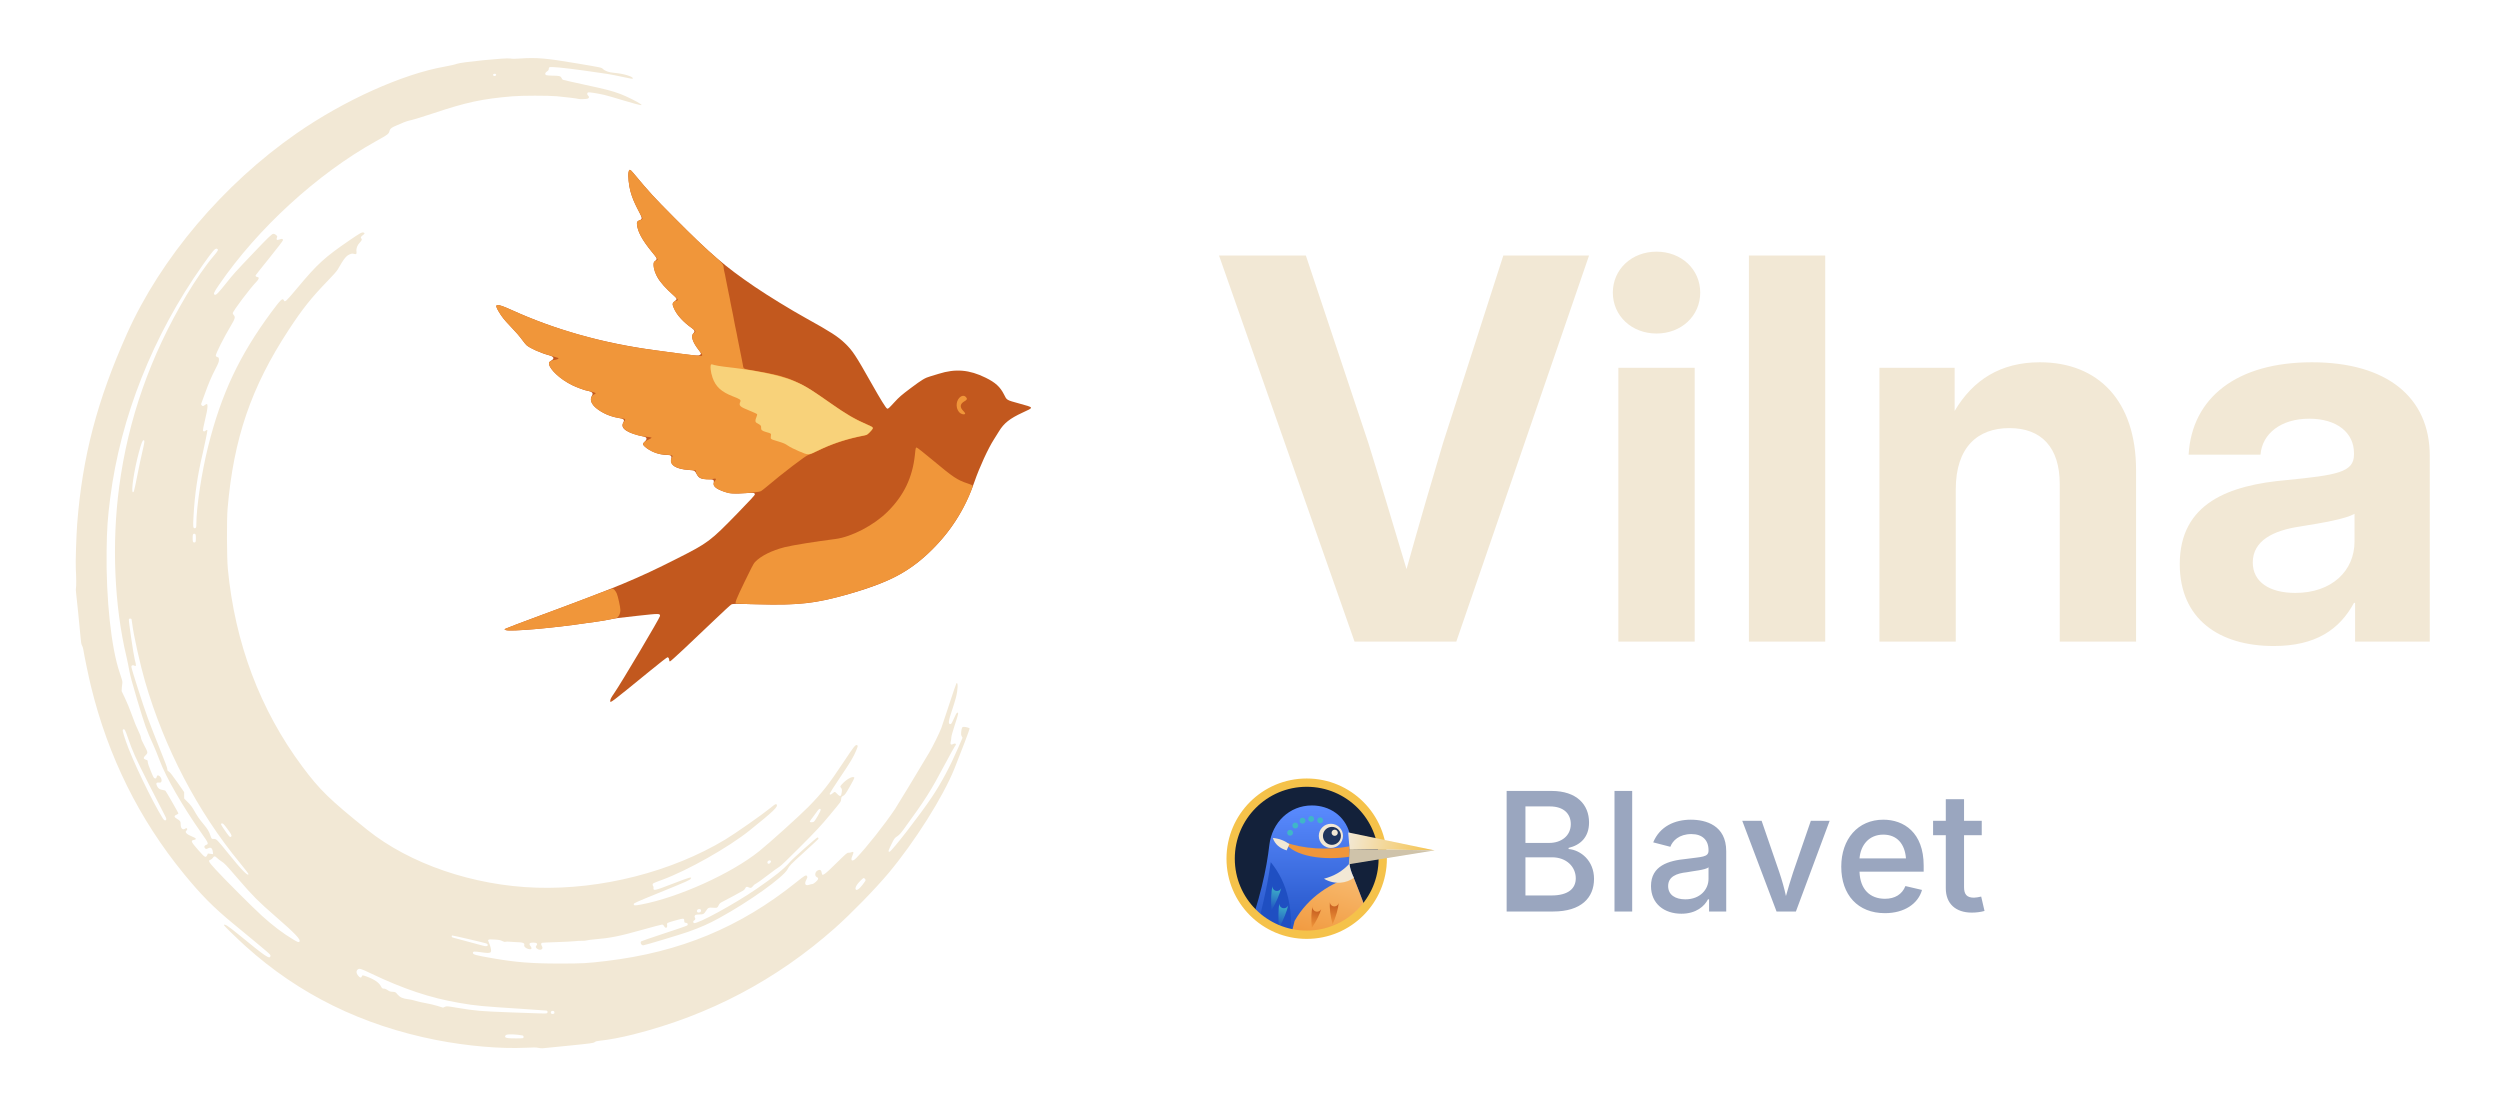
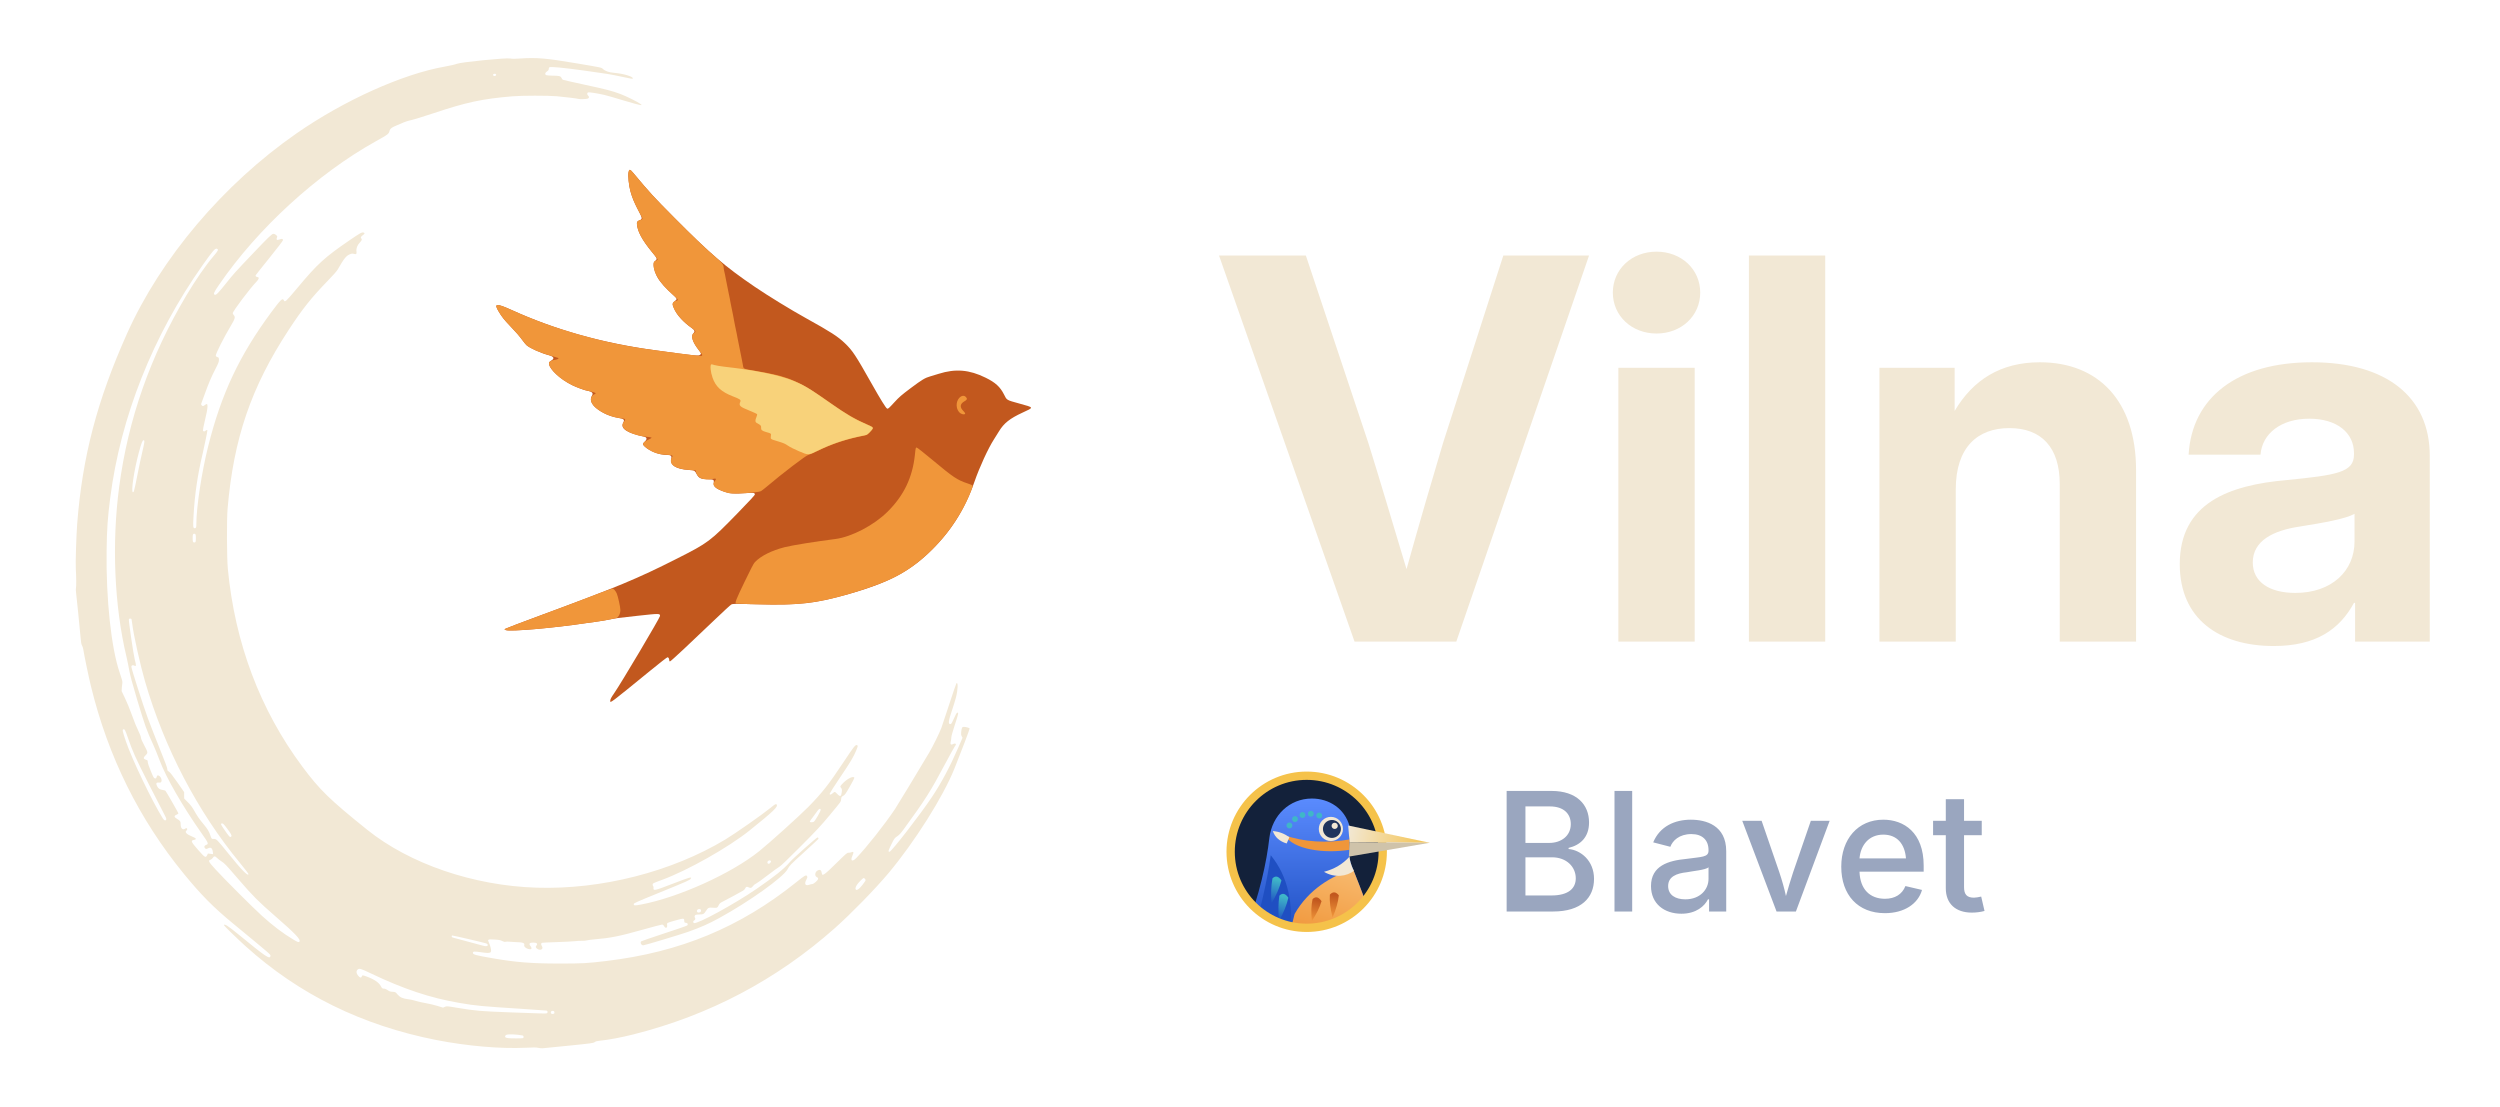
<svg xmlns="http://www.w3.org/2000/svg" width="452" height="200" viewBox="0 0 452 200">
  <svg x="8.0" y="8.0" width="184" height="184" viewBox="25 31 2132 2208">
    <path fill="#F2E8D5" fill-rule="evenodd" d="M1058.7 2208.4C1054.8 2207.4 1049.4 2207.3 1031.2 2208.2C976.6 2210.8 904.5 2204.5 837.5 2191.4C676.5 2159.7 539.4 2092.3 423.5 1987.6C404.0 1969.9 377.0 1943.7 377.0 1942.3C377.0 1938.3 385.9 1943.8 407.0 1961.2C468.8 2011.9 476.8 2017.3 477.8 2008.8C478.2 2005.9 478.7 2006.3 398.0 1939.8C353.8 1903.4 328.2 1877.6 290.0 1831.0C192.9 1712.4 125.6 1576.7 88.4 1424.1C83.6 1404.6 73.6 1356.7 71.5 1343.0C71.1 1340.5 69.9 1337.1 68.9 1335.4C67.5 1333.0 66.7 1328.8 65.9 1318.9C64.4 1301.2 57.2 1229.4 56.0 1220.5C55.4 1216.7 55.4 1212.4 55.8 1211.0C56.7 1208.2 56.5 1185.1 55.5 1169.5C54.6 1157.2 56.5 1097.3 58.5 1071.0C69.8 925.8 101.7 803.9 166.5 659.0C239.7 495.2 375.9 334.4 534.5 224.3C637.6 152.7 764.4 95.6 856.0 79.5C868.4 77.3 878.7 74.9 882.0 73.5C890.1 69.9 989.2 60.0 998.1 61.9C1002.5 62.8 1007.7 62.8 1020.2 61.9C1054.8 59.5 1075.5 61.2 1140.0 72.1C1196.6 81.6 1195.8 81.5 1199.0 84.5C1203.9 89.2 1212.4 92.2 1223.3 93.0C1243.3 94.7 1264.0 100.8 1264.0 105.0C1264.0 106.6 1261.6 106.2 1239.5 101.4C1216.0 96.3 1207.7 94.9 1161.1 88.5C1114.5 82.0 1085.6 79.2 1083.0 80.9C1082.2 81.4 1081.6 83.1 1081.5 84.7C1081.5 86.8 1080.6 88.1 1077.8 89.9C1073.5 92.6 1072.7 96.2 1075.9 98.0C1077.0 98.5 1082.5 99.0 1088.2 99.1C1104.3 99.2 1107.2 99.9 1109.1 103.9C1109.9 105.7 1111.3 107.6 1112.2 108.1C1113.0 108.5 1133.6 113.2 1158.1 118.5C1207.2 129.1 1218.5 132.0 1237.2 139.0C1250.7 144.1 1275.5 156.5 1280.5 160.5L1283.5 163.0L1280.5 163.0C1278.8 163.0 1262.4 158.5 1244.0 153.0C1225.7 147.4 1207.0 142.0 1202.4 141.0C1188.7 137.8 1169.9 134.8 1167.4 135.4C1164.4 136.2 1164.2 139.9 1167.0 142.5C1169.8 145.0 1169.5 147.5 1166.3 148.9C1163.7 150.1 1147.8 150.6 1146.1 149.6C1145.0 148.9 1115.9 145.3 1099.0 143.8C1080.4 142.2 1023.1 142.2 1003.5 143.9C937.2 149.4 902.9 156.8 830.5 181.0C809.0 188.2 787.7 194.7 783.0 195.6C778.3 196.5 771.1 198.7 767.0 200.5C762.9 202.3 756.0 205.2 751.8 207.0C741.7 211.1 737.7 213.9 736.6 217.5C734.1 226.2 734.7 225.7 705.9 241.8C579.1 312.5 450.2 430.6 366.5 552.5C354.8 569.6 353.2 573.3 357.1 574.5C360.1 575.5 364.2 571.2 382.5 548.4C398.9 527.9 400.2 526.5 441.6 483.0C471.9 451.1 480.0 443.3 483.5 442.4C486.7 441.6 493.4 446.5 492.4 448.9C489.7 455.2 491.2 456.8 497.5 454.5C502.6 452.5 505.0 453.0 505.0 456.0C505.0 457.3 493.2 472.7 475.7 494.4C459.6 514.3 446.1 531.3 445.7 532.2C445.0 534.2 446.6 535.7 450.0 536.2C453.8 536.7 452.8 540.6 447.6 546.0C432.9 561.2 396.0 610.3 396.0 614.6C396.0 615.6 397.0 617.4 398.2 618.7C402.0 622.7 400.9 626.7 392.1 641.3C376.6 667.2 358.5 703.2 359.2 706.7C359.5 708.3 361.0 709.4 364.3 710.4C365.6 710.8 366.0 712.0 366.0 715.8C366.0 720.0 364.8 723.1 358.1 736.1C349.1 753.5 343.7 766.4 334.5 791.9C331.0 801.6 327.9 810.2 327.5 811.1C326.8 812.9 329.3 816.0 331.5 816.0C332.2 816.0 334.3 814.8 336.0 813.4C343.3 807.2 343.0 817.0 334.8 850.6C332.5 860.0 331.0 868.4 331.3 869.4C332.1 871.4 335.3 871.5 337.0 869.5C338.3 868.0 341.0 867.4 341.0 868.7C341.0 871.2 334.1 904.7 330.5 920.0C319.6 965.6 313.5 1007.8 310.9 1054.0C309.5 1077.9 309.8 1081.0 313.4 1081.0C316.4 1081.0 317.0 1079.4 317.0 1071.6C317.0 1035.7 328.6 959.1 342.6 903.5C371.2 789.3 410.3 706.1 479.6 612.4C500.3 584.5 504.2 580.8 506.8 586.5C509.1 591.5 511.0 589.7 536.1 559.8C579.9 507.3 595.1 493.5 649.5 456.2C672.7 440.4 676.0 438.5 679.7 439.5C683.1 440.3 682.5 442.4 678.0 445.4C674.1 447.9 672.8 451.1 675.0 452.5C677.1 453.8 675.8 457.1 671.6 461.3C666.3 466.7 663.5 474.1 664.4 480.4C665.3 486.0 663.8 487.4 658.7 485.8C655.7 484.9 654.3 485.0 650.5 486.5C642.3 489.6 637.3 495.8 623.6 519.9C621.7 523.2 613.1 533.0 601.9 544.4C566.7 580.7 547.3 605.0 517.5 650.5C435.9 774.9 397.8 886.3 384.8 1038.5C382.7 1062.3 383.1 1145.7 385.3 1169.0C400.7 1330.2 455.3 1475.1 546.8 1598.0C584.5 1648.7 606.1 1669.7 687.5 1735.1C779.8 1809.3 918.0 1856.6 1055.0 1860.9C1195.6 1865.4 1348.0 1826.5 1464.5 1756.5C1486.0 1743.5 1545.4 1702.0 1563.0 1687.5C1572.8 1679.5 1574.4 1678.6 1576.0 1680.5C1579.7 1685.0 1569.1 1695.2 1517.5 1736.6C1471.9 1773.3 1382.7 1823.7 1327.5 1843.9C1307.8 1851.1 1307.0 1851.5 1307.0 1854.4C1307.0 1855.8 1307.5 1857.2 1308.1 1857.5C1308.7 1857.9 1309.0 1859.4 1308.9 1860.8C1308.1 1868.4 1309.6 1868.1 1351.7 1851.9C1387.8 1838.0 1392.7 1836.7 1389.8 1841.3C1387.7 1844.5 1383.1 1846.6 1321.8 1871.6C1271.2 1892.2 1266.0 1894.5 1266.0 1896.5C1266.0 1900.0 1267.9 1900.1 1282.2 1897.4C1363.3 1882.0 1477.5 1830.4 1538.2 1781.7C1559.5 1764.7 1626.1 1704.6 1644.5 1685.9C1675.3 1654.5 1688.6 1637.5 1721.6 1587.8C1743.5 1554.7 1747.0 1550.3 1750.4 1551.6C1752.7 1552.5 1752.4 1554.0 1748.5 1563.5C1742.9 1577.1 1736.0 1588.7 1713.2 1622.4C1701.3 1640.0 1691.5 1655.4 1691.2 1656.7C1690.6 1660.0 1693.4 1659.7 1697.7 1656.0C1702.1 1652.1 1702.3 1652.2 1707.4 1657.5C1714.1 1664.4 1716.2 1663.4 1717.4 1652.9C1717.9 1648.2 1717.7 1646.8 1716.0 1644.7C1713.1 1641.1 1713.3 1640.8 1721.2 1632.9C1731.0 1623.3 1743.2 1618.0 1744.7 1622.5C1744.9 1623.1 1740.4 1631.7 1734.8 1641.5C1725.7 1657.4 1724.0 1659.7 1720.5 1661.6C1716.8 1663.5 1716.5 1664.0 1716.0 1668.6C1715.3 1674.8 1717.3 1672.0 1691.2 1703.5C1672.0 1726.6 1662.8 1736.5 1627.6 1771.8C1600.0 1799.6 1585.0 1813.9 1582.0 1815.5C1579.5 1816.8 1568.0 1825.1 1556.5 1834.0C1545.0 1842.9 1533.6 1851.0 1531.4 1852.0C1529.1 1853.0 1526.3 1855.2 1525.1 1856.9C1521.8 1861.5 1519.6 1862.4 1516.1 1860.5C1511.5 1858.2 1509.3 1858.6 1508.2 1861.9C1507.6 1863.6 1505.5 1865.9 1503.3 1867.3C1499.3 1869.8 1463.3 1889.2 1456.5 1892.5C1453.7 1893.9 1451.9 1895.7 1450.4 1898.8C1447.6 1904.7 1446.7 1905.1 1437.9 1904.4C1428.6 1903.6 1427.1 1904.3 1422.6 1911.5C1418.3 1918.2 1416.8 1919.0 1408.5 1919.0C1404.9 1919.0 1401.0 1919.5 1399.9 1920.0C1397.8 1921.2 1397.3 1924.9 1399.1 1926.7C1400.4 1928.0 1398.9 1931.5 1396.5 1932.4C1394.5 1933.1 1394.6 1936.9 1396.5 1937.7C1403.8 1940.5 1484.3 1896.5 1532.0 1863.8C1572.3 1836.1 1592.1 1820.1 1605.5 1804.5C1611.5 1797.4 1662.7 1752.0 1664.5 1752.0C1666.4 1752.0 1667.3 1753.7 1666.3 1755.4C1665.9 1756.1 1652.9 1768.2 1637.5 1782.2C1604.7 1812.1 1604.3 1812.5 1599.7 1820.9C1589.9 1838.7 1516.0 1891.5 1451.2 1926.9C1428.6 1939.3 1411.6 1946.8 1384.0 1956.7C1368.3 1962.3 1289.5 1986.0 1286.5 1986.0C1282.3 1986.0 1279.2 1979.7 1282.2 1977.3C1282.9 1976.7 1303.5 1969.6 1328.0 1961.5C1386.1 1942.2 1383.0 1943.4 1383.0 1940.4C1383.0 1938.6 1382.3 1937.9 1380.2 1937.4C1378.7 1937.1 1377.0 1936.7 1376.5 1936.6C1376.0 1936.4 1375.5 1934.6 1375.5 1932.4C1375.5 1927.0 1374.2 1927.0 1356.4 1932.0C1337.6 1937.3 1337.6 1937.2 1338.4 1941.8C1339.4 1948.4 1335.2 1950.2 1331.9 1944.5C1330.3 1941.9 1329.1 1941.0 1327.2 1941.0C1325.7 1941.0 1307.0 1946.0 1285.5 1952.0C1235.3 1966.2 1214.6 1970.3 1181.1 1973.0C1174.2 1973.6 1166.7 1974.6 1164.5 1975.2C1162.3 1975.9 1157.6 1976.3 1154.0 1976.2C1150.4 1976.0 1143.2 1976.4 1138.0 1977.0C1132.8 1977.6 1115.0 1978.5 1098.5 1979.0C1082.0 1979.5 1067.7 1980.2 1066.8 1980.5C1064.6 1981.4 1064.5 1984.3 1066.6 1987.5C1070.3 1993.2 1065.5 1997.5 1058.7 1994.7C1054.1 1992.7 1052.2 1989.5 1054.4 1987.1C1058.4 1982.7 1056.0 1980.0 1048.0 1980.0C1039.7 1980.0 1037.8 1982.4 1042.0 1987.7C1046.5 1993.5 1043.8 1996.1 1036.0 1993.5C1030.6 1991.7 1027.5 1988.3 1028.4 1985.3C1029.8 1980.9 1024.7 1979.2 1010.0 1979.0C1005.3 1978.9 998.9 1978.5 995.8 1978.1C992.7 1977.7 989.1 1977.8 987.8 1978.3C986.2 1978.9 984.2 1978.4 980.5 1976.6C976.4 1974.5 973.4 1974.0 963.3 1973.4C949.1 1972.6 948.3 1973.1 951.8 1980.3C952.9 1982.6 954.4 1986.8 955.1 1989.5C958.5 2003.1 956.9 2004.1 935.5 2001.1C919.1 1998.8 917.0 1999.0 917.0 2002.5C917.0 2006.0 923.2 2007.7 959.0 2013.9C1010.0 2022.8 1044.4 2025.5 1104.5 2025.5C1155.6 2025.5 1164.3 2025.0 1206.2 2020.0C1366.5 2000.9 1496.7 1946.9 1618.3 1849.3C1637.3 1834.0 1640.1 1832.4 1642.0 1836.0C1643.0 1837.8 1642.8 1839.0 1640.6 1843.2C1635.5 1852.9 1638.1 1857.5 1646.7 1854.6C1649.3 1853.7 1652.4 1853.0 1653.6 1853.0C1654.8 1853.0 1658.1 1850.9 1660.9 1848.4C1666.7 1843.2 1667.5 1840.0 1663.5 1838.2C1657.5 1835.5 1659.0 1825.9 1665.9 1823.1C1670.8 1821.0 1673.1 1823.0 1674.2 1830.5C1675.1 1836.5 1680.4 1832.6 1709.1 1804.2C1726.5 1787.1 1729.1 1784.9 1731.7 1785.1C1733.2 1785.3 1736.0 1784.8 1737.8 1784.1C1743.1 1781.9 1743.8 1783.8 1740.6 1791.0C1735.2 1803.0 1739.9 1805.8 1749.1 1796.2C1770.7 1774.0 1810.9 1723.1 1832.7 1690.5C1837.6 1683.1 1881.6 1610.6 1906.9 1568.0C1914.7 1554.9 1929.9 1524.0 1933.5 1514.0C1935.0 1509.9 1942.7 1486.7 1950.6 1462.6C1958.5 1438.4 1965.5 1418.1 1966.0 1417.6C1970.0 1413.6 1969.4 1431.4 1965.0 1448.4C1963.4 1454.5 1959.8 1466.2 1957.0 1474.5C1948.7 1499.0 1947.7 1506.0 1952.7 1506.0C1954.8 1506.0 1955.6 1504.8 1959.0 1497.2C1965.1 1483.8 1966.4 1481.6 1968.2 1481.2C1971.1 1480.6 1970.5 1483.6 1962.5 1507.9C1958.1 1521.4 1955.0 1532.4 1955.0 1534.8C1955.0 1537.1 1954.5 1541.0 1953.8 1543.5C1952.2 1549.5 1953.9 1551.8 1958.4 1549.5C1963.9 1546.6 1967.1 1549.1 1963.2 1553.3C1962.1 1554.5 1952.2 1572.4 1941.2 1593.0C1909.6 1652.5 1898.7 1669.7 1851.8 1734.0C1845.4 1742.8 1842.1 1746.4 1837.5 1749.5C1831.7 1753.4 1831.3 1754.0 1824.7 1767.3C1818.0 1781.2 1817.5 1783.0 1820.9 1783.0C1825.0 1783.0 1888.1 1701.6 1913.0 1664.1C1933.7 1633.0 1952.7 1597.3 1970.0 1557.1L1979.3 1535.6L1977.5 1532.4C1976.1 1529.7 1975.9 1527.9 1976.4 1523.0C1977.5 1513.8 1978.4 1512.0 1982.0 1512.0C1986.6 1512.0 1994.1 1514.1 1994.7 1515.5C1995.1 1516.7 1976.4 1566.1 1961.8 1602.5C1936.9 1664.3 1875.7 1761.2 1818.6 1829.5C1789.8 1863.8 1737.3 1917.6 1702.5 1948.5C1575.7 2060.9 1430.0 2137.8 1265.0 2179.3C1239.7 2185.7 1210.8 2191.2 1193.4 2192.8C1186.4 2193.5 1183.6 2194.2 1181.2 2196.0C1178.3 2198.1 1174.3 2198.7 1125.8 2203.6C1097.0 2206.5 1071.2 2209.0 1068.5 2209.3C1065.8 2209.5 1061.3 2209.1 1058.7 2208.4ZM1025.4 2187.4C1027.9 2186.4 1027.4 2182.1 1024.8 2181.6C1013.0 2179.1 993.6 2178.3 989.5 2180.2C986.2 2181.7 986.0 2185.8 989.2 2186.4C990.5 2186.7 992.4 2187.1 993.5 2187.3C996.7 2188.0 1023.7 2188.1 1025.4 2187.4ZM1092.4 2134.4C1094.7 2133.5 1094.4 2129.3 1092.0 2128.5C1088.8 2127.5 1086.0 2128.9 1086.0 2131.5C1086.0 2134.5 1088.8 2135.8 1092.4 2134.4ZM1077.4 2133.4C1079.9 2132.4 1079.4 2128.1 1076.8 2127.6C1075.5 2127.3 1052.7 2125.7 1026.0 2124.0C935.2 2118.2 925.0 2117.3 887.5 2110.9C824.8 2100.2 766.3 2080.7 696.5 2047.3C673.5 2036.2 670.3 2035.3 666.7 2038.8C663.4 2042.1 663.9 2046.8 668.0 2051.8C672.0 2056.6 674.6 2057.1 676.0 2053.5C677.2 2050.4 677.2 2050.4 686.2 2053.6C702.2 2059.3 713.3 2066.8 717.2 2074.4C719.7 2079.3 720.5 2080.0 724.6 2080.0C726.4 2080.0 729.3 2081.3 732.0 2083.2C735.6 2085.8 737.5 2086.5 742.7 2086.8C748.9 2087.2 749.1 2087.3 753.2 2092.3C758.7 2098.8 764.9 2101.6 776.5 2102.9C781.5 2103.5 788.9 2105.1 793.0 2106.5C797.1 2107.9 806.8 2110.1 814.5 2111.4C822.2 2112.7 833.8 2115.5 840.3 2117.5L852.2 2121.2L856.1 2119.5C859.9 2117.7 860.3 2117.7 882.3 2121.4C923.1 2128.2 931.5 2128.9 999.5 2131.5C1067.9 2134.1 1075.2 2134.2 1077.4 2133.4ZM948.9 1986.6C950.2 1985.0 948.4 1982.5 945.2 1981.6C935.7 1978.8 872.6 1964.2 871.9 1964.6C870.6 1965.3 870.8 1967.7 872.1 1968.6C872.8 1969.0 879.0 1970.8 885.9 1972.5C901.2 1976.5 931.8 1984.7 938.0 1986.5C944.0 1988.3 947.5 1988.3 948.9 1986.6ZM540.8 1977.7C544.1 1973.7 530.8 1959.8 489.1 1923.6C451.5 1890.9 440.1 1879.5 408.6 1843.0C379.7 1809.5 378.8 1808.6 371.0 1803.5C367.4 1801.2 363.2 1797.8 361.6 1796.1C357.8 1792.1 355.0 1792.1 352.8 1796.1C351.8 1797.7 349.7 1799.6 348.1 1800.1C342.0 1802.2 342.8 1803.9 358.6 1821.3C377.3 1841.8 441.1 1905.6 459.4 1922.0C483.4 1943.7 504.4 1959.6 527.0 1973.2C536.9 1979.2 539.0 1979.9 540.8 1977.7ZM1410.1 1914.0C1412.9 1912.4 1412.6 1908.2 1409.6 1907.4C1406.2 1906.6 1403.0 1908.6 1403.0 1911.5C1403.0 1914.8 1406.3 1916.0 1410.1 1914.0ZM1753.8 1863.8C1757.4 1861.6 1769.0 1846.8 1769.0 1844.5C1769.0 1842.9 1766.3 1840.0 1764.9 1840.0C1763.1 1840.0 1753.2 1850.0 1750.0 1855.0C1746.1 1861.1 1746.0 1865.1 1749.9 1865.9C1750.1 1866.0 1751.8 1865.0 1753.8 1863.8ZM430.0 1831.2C430.0 1830.3 421.8 1819.6 411.8 1807.5C319.9 1696.3 247.3 1557.4 205.5 1412.9C195.3 1377.9 180.3 1310.4 178.1 1289.8C177.5 1284.5 176.7 1279.5 176.4 1278.6C175.6 1276.5 171.4 1276.5 170.6 1278.6C169.7 1281.0 180.7 1356.1 183.5 1366.6C187.1 1379.7 186.8 1381.6 181.9 1378.9C179.0 1377.4 176.0 1378.7 176.0 1381.5C176.0 1385.7 201.0 1463.8 211.5 1492.5C217.2 1507.9 229.1 1538.3 237.9 1560.2C248.5 1586.2 254.0 1601.1 254.0 1603.4C254.0 1606.5 254.5 1607.4 257.5 1609.1C260.0 1610.6 265.4 1617.5 275.8 1632.4L290.5 1653.5L290.5 1660.5L290.6 1667.5L298.5 1675.5C304.0 1680.9 308.1 1686.3 311.5 1692.3C319.0 1705.7 323.0 1711.5 332.5 1723.0C341.5 1733.8 344.5 1738.8 347.4 1747.5C349.8 1755.0 350.3 1755.4 355.0 1755.2C360.4 1754.8 362.3 1756.8 387.0 1787.5C414.8 1822.2 430.0 1837.6 430.0 1831.2ZM1562.6 1806.4C1564.2 1804.1 1564.2 1803.7 1562.7 1802.3C1560.7 1800.3 1556.0 1802.8 1556.0 1805.9C1556.0 1809.8 1560.2 1810.2 1562.6 1806.4ZM340.4 1790.4L342.1 1786.8L347.7 1787.5L353.3 1788.2L352.8 1783.6C351.8 1775.0 348.4 1772.4 342.4 1775.5C338.6 1777.4 337.7 1777.4 335.6 1775.1C333.1 1772.4 334.4 1769.4 338.5 1768.0C344.1 1766.2 343.2 1763.9 328.5 1743.1C287.1 1684.3 250.8 1621.1 237.1 1584.2C233.2 1573.6 227.2 1559.0 223.9 1551.7C209.0 1519.5 205.3 1509.0 187.9 1450.8C177.6 1416.3 173.2 1399.7 171.4 1389.3C170.1 1381.6 167.4 1368.7 165.6 1360.8C139.0 1250.0 133.2 1114.3 149.6 991.0C169.0 844.5 217.3 707.0 295.3 576.0C315.4 542.3 337.1 510.8 354.5 490.5C364.7 478.5 365.7 476.2 361.3 474.6C357.8 473.2 352.4 479.5 330.6 510.3C222.9 662.7 152.5 839.9 130.1 1015.5C124.5 1059.2 122.9 1082.6 122.3 1130.0C120.9 1234.5 132.3 1340.8 150.6 1394.2C155.7 1409.0 157.0 1414.0 156.5 1416.4C156.1 1418.1 155.6 1422.9 155.3 1427.0L154.9 1434.5L162.3 1450.0C166.4 1458.5 172.8 1474.0 176.5 1484.5C182.3 1500.9 186.6 1511.4 195.1 1529.6C196.1 1531.9 197.0 1534.9 197.0 1536.4C197.0 1537.9 200.1 1545.0 204.0 1552.2C212.2 1567.6 212.3 1568.3 207.0 1573.5C201.6 1578.8 201.7 1581.4 207.2 1583.2C211.3 1584.4 211.5 1584.7 211.6 1588.5C211.7 1590.9 214.3 1598.6 218.2 1608.0C224.0 1622.1 224.9 1623.5 227.3 1623.8C229.5 1624.1 230.0 1623.6 230.8 1620.8C231.8 1616.8 233.8 1616.2 237.3 1619.0C240.8 1621.7 242.7 1627.9 241.0 1630.9C240.1 1632.8 239.1 1633.1 235.8 1632.8C230.0 1632.4 228.9 1634.5 231.7 1640.4C234.4 1645.9 237.2 1647.8 244.0 1648.9C246.8 1649.4 249.5 1650.1 249.9 1650.6C251.9 1652.8 278.0 1698.4 278.0 1699.6C278.0 1700.4 276.2 1701.7 274.0 1702.6C268.0 1705.0 268.5 1707.9 275.5 1711.9C282.0 1715.6 283.0 1717.2 283.0 1724.2C283.0 1732.8 287.9 1736.7 293.4 1732.5C296.7 1730.0 298.8 1734.3 295.5 1737.0C291.3 1740.5 295.8 1745.1 307.9 1750.0C316.7 1753.5 318.2 1755.9 312.4 1757.1C304.2 1758.7 304.9 1760.7 320.5 1778.6C335.6 1795.7 337.3 1796.8 340.4 1790.4ZM392.8 1749.8C394.4 1747.8 392.2 1743.8 383.3 1732.0C377.2 1723.8 374.9 1721.5 373.0 1721.5C369.2 1721.5 369.6 1723.2 375.7 1732.1C388.5 1751.0 390.2 1752.8 392.8 1749.8ZM1656.3 1718.1C1659.1 1717.0 1672.5 1693.7 1671.6 1691.4C1670.4 1688.4 1667.2 1690.0 1663.9 1695.2C1662.0 1698.1 1657.7 1704.0 1654.3 1708.3C1650.8 1712.6 1648.0 1716.7 1648.0 1717.5C1648.0 1719.2 1652.5 1719.5 1656.3 1718.1ZM251.8 1712.3C252.0 1711.1 250.1 1706.6 247.7 1702.3C245.3 1698.0 230.0 1668.2 213.7 1636.0C184.4 1578.0 178.7 1565.4 168.1 1534.5C162.7 1518.8 161.3 1516.3 158.5 1517.4C156.1 1518.3 156.9 1521.9 164.0 1543.0C176.7 1581.1 221.6 1674.7 244.5 1711.0C247.4 1715.6 251.2 1716.3 251.8 1712.3ZM315.4 1110.4C315.7 1109.5 316.0 1106.0 316.0 1102.5C316.0 1094.6 315.4 1093.0 312.5 1093.0C309.6 1093.0 309.0 1094.6 309.0 1102.5C309.0 1110.4 309.6 1112.0 312.5 1112.0C313.8 1112.0 315.1 1111.3 315.4 1110.4ZM181.5 1000.8C181.8 999.5 182.4 996.7 183.0 994.5C183.5 992.3 184.4 988.5 185.0 986.0C185.6 983.5 188.1 971.2 190.5 958.7C193.0 946.1 197.0 927.2 199.5 916.6C204.8 893.7 205.2 890.7 202.7 890.2C200.3 889.7 197.8 895.9 192.0 917.6C181.6 956.6 174.8 1003.0 179.5 1003.0C180.3 1003.0 181.2 1002.0 181.5 1000.8ZM966.7 98.9C968.4 97.2 967.1 95.0 964.5 95.0C961.5 95.0 959.6 97.2 961.2 98.8C962.7 100.3 965.3 100.3 966.7 98.9Z" />
    <path fill="#C2581E" fill-rule="evenodd" d="M1215.0 1455.5C1215.0 1452.2 1216.9 1448.5 1223.5 1439.0C1238.4 1417.6 1323.0 1275.0 1323.0 1271.4C1323.0 1265.8 1322.3 1265.8 1274.5 1271.0C1226.9 1276.2 1227.9 1276.1 1211.0 1279.5C1204.7 1280.8 1195.5 1282.4 1190.5 1283.0C1185.5 1283.6 1172.7 1285.4 1162.0 1287.0C1091.3 1297.6 997.6 1305.7 988.5 1302.1L985.5 1300.8L987.6 1299.1C988.8 1298.2 1024.3 1284.7 1066.6 1269.1C1229.3 1209.0 1274.1 1190.4 1359.5 1147.1C1427.6 1112.7 1431.8 1109.5 1491.2 1048.5C1518.3 1020.7 1529.0 1009.0 1528.8 1007.6C1528.2 1003.9 1526.1 1003.6 1507.7 1005.0C1484.1 1006.8 1474.0 1006.0 1461.6 1001.6C1444.0 995.3 1438.3 990.4 1439.5 982.2C1440.4 975.7 1439.7 975.3 1426.0 974.8C1411.4 974.4 1407.2 972.4 1402.8 964.0C1398.4 955.8 1397.7 955.4 1385.3 954.6C1358.0 952.9 1344.1 944.2 1347.3 930.6C1348.8 924.0 1346.6 922.0 1337.5 922.0C1321.3 922.0 1301.3 914.4 1289.9 903.9C1285.0 899.4 1285.0 897.9 1290.0 893.0C1295.3 887.8 1294.8 883.9 1288.7 882.5C1251.2 874.4 1236.7 864.8 1243.0 852.5C1246.6 845.4 1245.1 843.8 1232.1 841.6C1214.7 838.6 1197.9 831.2 1185.2 821.0C1174.0 812.0 1170.3 802.3 1174.9 794.4C1177.9 789.4 1177.1 786.6 1172.0 784.6C1169.8 783.7 1167.2 783.0 1166.2 783.0C1162.7 783.0 1141.0 775.0 1131.9 770.4C1107.0 758.0 1083.8 736.8 1082.3 725.1C1081.7 721.0 1082.0 720.6 1088.0 716.7C1094.6 712.4 1092.2 708.4 1081.2 705.5C1064.7 701.1 1039.9 689.9 1033.1 683.7C1031.8 682.5 1028.2 678.1 1025.2 674.0C1017.4 663.5 1011.3 656.4 998.0 642.5C984.7 628.6 979.9 622.5 973.0 611.0C962.0 592.8 967.2 592.3 1002.6 608.3C1095.9 650.6 1196.2 678.8 1308.5 694.4C1403.8 707.6 1407.0 707.9 1410.4 704.4C1412.7 702.2 1412.7 702.1 1405.0 691.8C1393.2 676.0 1389.7 664.0 1395.4 658.1C1399.3 654.0 1398.4 651.4 1391.3 646.3C1374.1 634.2 1361.0 620.0 1354.6 606.8C1348.6 594.2 1348.7 593.1 1357.4 586.2C1360.0 584.1 1359.3 582.2 1353.8 577.2C1334.1 559.5 1322.6 546.5 1316.6 535.1C1309.3 521.1 1306.8 505.8 1311.1 502.2C1317.8 496.7 1317.9 496.8 1305.3 481.5C1284.1 455.7 1273.9 436.6 1272.9 421.0C1272.5 416.3 1273.4 415.2 1278.5 413.0C1285.2 410.1 1285.0 409.0 1276.1 391.8C1266.6 373.5 1262.6 364.0 1258.8 350.0C1255.3 337.2 1253.2 316.9 1254.6 309.0C1255.8 301.6 1257.9 301.7 1264.4 309.6C1301.7 354.2 1307.4 360.5 1353.9 407.3C1431.8 485.7 1464.0 513.3 1528.5 557.2C1557.3 576.8 1606.9 607.2 1640.0 625.5C1692.9 654.8 1708.9 665.1 1723.9 679.5C1740.8 695.7 1747.0 705.1 1782.5 768.0C1801.3 801.4 1813.1 820.4 1815.6 821.4C1817.9 822.3 1818.7 821.6 1831.6 807.6C1842.0 796.3 1846.6 792.3 1867.5 776.6C1891.4 758.7 1898.1 754.7 1909.5 751.5C1912.8 750.6 1921.0 748.1 1927.6 746.0C1964.1 734.5 1994.0 737.0 2029.5 754.5C2050.6 764.9 2060.9 774.3 2069.1 790.5C2075.7 803.6 2074.0 802.6 2102.5 810.5C2135.4 819.7 2134.9 818.4 2109.1 830.4C2081.9 843.0 2069.1 853.2 2058.5 870.6C2055.9 874.9 2050.9 882.9 2047.5 888.2C2035.0 907.6 2016.2 948.4 2005.1 980.5C1983.5 1042.2 1951.9 1091.2 1905.2 1135.2C1861.5 1176.4 1816.1 1199.9 1735.2 1223.0C1659.4 1244.6 1626.1 1248.4 1531.8 1246.0C1482.7 1244.7 1481.1 1244.8 1477.6 1246.6C1475.7 1247.6 1460.6 1261.4 1444.3 1277.1C1390.5 1328.7 1346.8 1369.5 1344.9 1369.8C1343.4 1370.1 1343.0 1369.5 1343.0 1367.5C1343.0 1363.9 1341.3 1361.0 1339.2 1361.0C1338.2 1361.0 1322.1 1373.5 1303.4 1388.8C1212.8 1462.7 1215.0 1461.0 1215.0 1455.5Z" />
    <path fill="#F0963A" fill-rule="evenodd" d="M988.0 1301.9L985.5 1300.9L987.6 1299.1C988.8 1298.2 1024.3 1284.7 1066.6 1269.1C1108.9 1253.5 1160.1 1234.2 1180.3 1226.3C1200.5 1218.5 1218.2 1212.0 1219.5 1212.0C1222.3 1212.0 1226.5 1216.7 1229.2 1222.8C1231.8 1228.7 1237.0 1252.4 1237.0 1258.7C1237.0 1266.5 1232.8 1274.7 1228.0 1276.0C1221.7 1277.7 1193.7 1282.8 1187.0 1283.5C1183.4 1283.8 1173.3 1285.2 1164.5 1286.6C1093.5 1297.5 997.8 1305.8 988.0 1301.9ZM1519.0 1245.8C1502.8 1245.3 1488.9 1244.7 1488.2 1244.5C1484.9 1243.3 1487.5 1236.6 1506.1 1198.0C1519.9 1169.3 1526.1 1157.4 1528.8 1154.6C1541.8 1141.1 1565.2 1129.3 1593.7 1122.1C1609.3 1118.1 1664.0 1109.3 1703.0 1104.5C1738.3 1100.1 1787.2 1074.6 1816.9 1045.0C1852.1 1010.0 1870.9 970.8 1876.0 921.5C1877.5 906.7 1877.7 906.0 1879.9 906.0C1881.0 906.0 1895.9 917.8 1913.2 932.2C1959.7 971.0 1967.7 976.4 1991.0 984.1C1996.2 985.8 2000.8 987.7 2001.1 988.3C2001.9 989.5 1999.7 996.1 1994.0 1009.5C1961.8 1085.3 1898.2 1154.7 1830.5 1188.0C1792.0 1207.0 1715.5 1231.1 1667.5 1239.4C1625.9 1246.6 1592.6 1248.0 1519.0 1245.8ZM1473.0 1005.0C1466.3 1003.8 1452.4 998.5 1446.8 994.9C1438.2 989.3 1436.9 984.9 1442.0 978.5C1446.0 973.5 1444.9 972.5 1437.1 974.1C1417.7 977.9 1403.9 972.2 1401.2 959.4L1400.4 955.5L1387.5 954.7C1355.6 952.9 1340.0 941.7 1349.0 927.3C1351.7 923.1 1350.0 922.3 1337.3 921.7C1319.7 921.0 1307.7 917.0 1294.3 907.4C1283.0 899.4 1283.6 895.6 1297.0 889.3C1301.4 887.3 1304.9 885.1 1304.7 884.5C1304.5 884.0 1300.3 883.2 1295.4 882.8C1271.7 881.1 1247.2 871.2 1242.6 861.5C1240.6 857.3 1241.4 853.7 1245.5 848.8C1249.0 844.7 1247.6 843.4 1239.1 842.6C1218.4 840.5 1196.7 831.4 1182.5 818.8C1170.5 808.1 1169.7 794.9 1180.8 790.3C1185.9 788.2 1183.6 786.7 1171.0 784.0C1136.8 776.7 1104.5 758.1 1088.1 736.3C1078.2 723.1 1080.3 717.6 1096.2 715.5C1100.9 714.9 1104.1 712.8 1102.1 711.6C1101.5 711.2 1094.6 709.2 1086.8 707.0C1063.7 700.7 1042.6 691.6 1033.9 684.3C1032.1 682.8 1028.2 678.2 1025.2 674.0C1017.5 663.6 1011.4 656.5 998.0 642.5C984.7 628.6 979.9 622.5 973.0 611.0C962.0 592.8 967.2 592.3 1002.6 608.3C1090.5 648.2 1190.8 677.2 1291.5 692.0C1321.4 696.4 1402.0 706.9 1408.0 707.2C1416.7 707.6 1416.7 706.6 1407.5 695.0C1392.4 676.0 1388.5 662.0 1397.0 657.2C1401.5 654.7 1400.7 652.9 1392.8 647.3C1370.4 631.7 1353.4 611.2 1350.5 596.4C1349.7 592.1 1352.8 588.4 1358.0 587.5C1363.8 586.5 1363.1 585.2 1352.2 575.6C1323.6 550.8 1309.0 528.3 1309.0 509.6C1309.0 503.4 1309.5 502.5 1314.3 500.5C1316.3 499.7 1318.0 498.5 1318.0 497.9C1318.0 497.4 1312.7 490.5 1306.3 482.7C1284.0 455.5 1273.9 436.9 1272.8 420.6C1272.6 416.7 1275.3 413.0 1278.6 413.0C1281.0 413.0 1285.0 410.7 1285.0 409.3C1285.0 408.5 1283.3 404.8 1281.1 401.2C1270.8 383.4 1262.7 364.7 1258.5 349.0C1255.3 337.0 1253.3 316.5 1254.6 309.0C1255.8 301.6 1257.9 301.7 1264.4 309.6C1301.7 354.2 1307.4 360.5 1353.9 407.3C1395.1 448.8 1423.8 476.2 1444.0 493.4C1456.8 504.3 1461.0 509.7 1461.0 515.1C1461.0 516.7 1461.5 520.1 1462.1 522.7C1462.7 525.4 1463.6 529.1 1464.0 531.0C1464.5 532.9 1465.4 537.6 1466.0 541.5C1466.7 545.4 1467.6 549.9 1468.0 551.5C1468.5 553.1 1469.4 557.6 1470.0 561.5C1470.7 565.4 1471.6 569.9 1472.0 571.5C1472.5 573.1 1473.3 577.4 1474.0 581.0C1474.6 584.6 1475.5 589.5 1476.0 592.0C1478.1 601.6 1480.2 611.7 1481.0 616.5C1482.8 626.9 1487.4 650.1 1489.5 659.5C1489.8 661.1 1490.5 664.8 1491.0 667.5C1491.5 670.2 1492.4 674.8 1493.0 677.5C1493.6 680.2 1494.5 684.8 1495.0 687.5C1495.5 690.2 1496.4 694.8 1497.0 697.5C1497.6 700.2 1498.5 704.8 1499.0 707.5C1499.5 710.2 1500.3 714.5 1500.9 717.0C1501.4 719.5 1502.1 723.3 1502.5 725.5C1504.2 735.9 1502.4 734.9 1526.5 739.0C1604.7 752.0 1623.8 760.3 1699.5 814.1C1725.6 832.6 1750.5 846.8 1773.8 856.5C1787.5 862.2 1787.7 862.8 1778.8 872.2C1773.0 878.3 1772.0 878.9 1766.5 880.0C1727.9 887.5 1696.2 897.9 1663.3 914.1C1654.4 918.4 1646.0 922.0 1644.8 922.0C1641.0 922.0 1588.1 962.3 1554.7 990.7C1549.3 995.2 1543.6 999.7 1541.9 1000.6C1535.5 1003.9 1485.2 1007.1 1473.0 1005.0ZM1974.9 831.7C1964.5 824.7 1963.6 806.2 1973.2 797.3C1978.3 792.6 1983.8 792.6 1987.4 797.3C1989.9 800.7 1989.1 802.5 1982.9 806.0C1973.7 811.4 1973.0 818.7 1981.0 826.5C1983.2 828.6 1985.0 831.2 1985.0 832.2C1985.0 834.8 1979.1 834.6 1974.9 831.7Z" />
    <path fill="#F8D27A" fill-rule="evenodd" d="M1624.0 913.8C1614.4 909.7 1604.6 904.8 1600.5 901.9C1594.8 897.9 1590.9 896.2 1580.0 892.9C1561.8 887.4 1562.7 888.0 1563.5 881.5C1564.3 875.3 1564.8 875.7 1552.4 872.1C1543.9 869.6 1541.9 867.8 1542.3 862.5C1542.5 858.4 1541.6 857.4 1533.1 852.8C1529.3 850.7 1529.0 847.2 1532.1 840.0C1533.3 837.3 1534.0 834.4 1533.7 833.7C1533.4 832.9 1525.6 829.3 1516.3 825.6C1496.0 817.5 1493.4 814.9 1497.2 806.6C1498.9 802.6 1496.6 800.9 1481.5 795.1C1456.0 785.2 1443.8 774.1 1436.9 754.3C1432.6 742.0 1431.2 727.3 1434.1 725.5C1434.5 725.2 1437.5 725.8 1440.7 726.9C1443.9 727.9 1453.2 729.5 1461.5 730.5C1529.1 738.1 1580.7 748.5 1610.7 760.6C1635.2 770.5 1645.3 776.4 1689.8 807.7C1727.1 833.9 1744.8 844.4 1770.6 855.5C1784.0 861.3 1785.2 862.2 1784.2 865.1C1783.0 868.1 1773.2 877.9 1770.8 878.5C1769.5 878.7 1761.3 880.6 1752.5 882.5C1721.5 889.2 1692.5 899.3 1664.4 913.1C1644.3 922.9 1645.4 922.9 1624.0 913.8Z" />
  </svg>
  <path fill="#F2E8D5" d="M244.9 116H263.3L287.3 46.2H271.8L260.9 80.1C258.9 86.8 256.7 94.3 254.3 102.9C251.7 94.3 249.5 86.8 247.4 80.1L236.1 46.2H220.4ZM292.6 116H306.4V66.5H292.6ZM299.5 60.3C304 60.3 307.4 57.1 307.4 52.9C307.4 48.7 304 45.5 299.5 45.5C295 45.5 291.6 48.7 291.6 52.9C291.6 57.1 295 60.3 299.5 60.3ZM330 46.2H316.2V116H330ZM353.6 88.5C353.6 80.8 357.6 77.4 363.3 77.4C369.1 77.4 372.4 80.9 372.4 87.5V116H386.2V85C386.2 72.5 379.4 65.5 368.8 65.5C361.7 65.5 356.7 68.7 353.4 74.3V66.5H339.8V116H353.6ZM411.1 116.8C418.7 116.8 423 113.8 425.6 109H425.8V116H439.3V82.4C439.3 71.8 431.5 65.5 418 65.5C404.4 65.5 396.3 71.9 395.7 82.2H408.7C409 78.4 412.4 75.7 417.5 75.7C422.6 75.7 425.6 78.3 425.6 81.9V82.2C425.6 85.4 422.5 85.9 413.4 86.8C403.1 87.7 394.1 90.9 394.1 102C394.1 111.9 401.2 116.8 411.1 116.8ZM415 107.2C410.3 107.2 407.3 105.2 407.3 101.7C407.3 97.7 411.1 95.9 415.8 95.2C420.2 94.5 424.1 93.8 425.7 92.9V97.9C425.7 103.2 421.6 107.2 415 107.2Z" />
  <g class="release">
    <svg x="220.0" y="134.0" width="40" height="40" viewBox="0 0 64 64">
      <defs>
-         <linearGradient id="rel-mg1" gradientUnits="userSpaceOnUse" x1="24.0" y1="18.0" x2="24.0" y2="58.0">
+         <linearGradient id="rel-mg1" gradientUnits="userSpaceOnUse" x1="24" y1="16" x2="24" y2="56">
          <stop offset="0" stop-color="#5B8CFF" />
          <stop offset="1" stop-color="#1F4FC2" />
        </linearGradient>
-         <linearGradient id="rel-mg2" gradientUnits="userSpaceOnUse" x1="36.0" y1="40.0" x2="30.0" y2="60.0">
+         <linearGradient id="rel-mg2" gradientUnits="userSpaceOnUse" x1="36" y1="38" x2="30" y2="58">
          <stop offset="0" stop-color="#F7B76A" />
          <stop offset="1" stop-color="#F0963A" />
        </linearGradient>
-         <linearGradient id="rel-mg3" gradientUnits="userSpaceOnUse" x1="17.4" y1="42.0" x2="15.8" y2="49.0">
+         <linearGradient id="rel-mg3" gradientUnits="userSpaceOnUse" x1="17.4" y1="40" x2="15.8" y2="47">
          <stop offset="0" stop-color="#3FB6C8" />
          <stop offset="1" stop-color="#1F4FC2" />
        </linearGradient>
-         <linearGradient id="rel-mg4" gradientUnits="userSpaceOnUse" x1="19.4" y1="47.0" x2="18.0" y2="54.0">
+         <linearGradient id="rel-mg4" gradientUnits="userSpaceOnUse" x1="19.4" y1="45" x2="18" y2="52">
          <stop offset="0" stop-color="#3FB6C8" />
          <stop offset="1" stop-color="#1F4FC2" />
        </linearGradient>
-         <linearGradient id="rel-mg5" gradientUnits="userSpaceOnUse" x1="29.0" y1="48.0" x2="27.5" y2="54.0">
+         <linearGradient id="rel-mg5" gradientUnits="userSpaceOnUse" x1="29" y1="46" x2="27.5" y2="52">
          <stop offset="0" stop-color="#C2581E" />
          <stop offset="1" stop-color="#F0963A" />
        </linearGradient>
-         <linearGradient id="rel-mg6" gradientUnits="userSpaceOnUse" x1="34.0" y1="46.5" x2="33.5" y2="53.0">
+         <linearGradient id="rel-mg6" gradientUnits="userSpaceOnUse" x1="34" y1="44.5" x2="33.5" y2="51">
          <stop offset="0" stop-color="#C2581E" />
          <stop offset="1" stop-color="#F0963A" />
        </linearGradient>
-         <linearGradient id="rel-mg7" gradientUnits="userSpaceOnUse" x1="38.0" y1="27.0" x2="63.0" y2="32.0">
+         <linearGradient id="rel-mg7" gradientUnits="userSpaceOnUse" x1="38" y1="25" x2="61.6" y2="30">
          <stop offset="0" stop-color="#F2E8D5" />
          <stop offset="1" stop-color="#F5C24A" />
        </linearGradient>
        <clipPath id="rel-mc">
-           <circle cx="26" cy="34" r="22" />
+           <circle cx="26.0" cy="32.0" r="22.0" />
+         </clipPath>
+         <clipPath id="rel-ms">
+           <path d="M 38.4 24.6 C 37 19.5 32.5 16.6 27.5 16.6 C 21 16.6 16 21.5 15.2 28 C 14.4 35 12.5 44 8 56 L 46 60 C 45 50 41.5 42.5 39.4 37 C 38.8 35.6 38.5 34.6 38.4 33.6 Z" />
        </clipPath>
      </defs>
-       <circle cx="26" cy="34" r="22" fill="#13213A" />
+       <circle cx="26.0" cy="32.0" r="22.0" fill="#13213A" />
      <g clip-path="url(#rel-mc)">
-         <path d="M38.4 26.6 C37 21.5 32.5 18.6 27.5 18.6 C21 18.6 16 23.5 15.2 30 C14.4 37 12.5 46 8 58 L46 62 C45 52 41.5 44.5 39.4 39 C38.8 37.6 38.5 36.6 38.4 35.6 Z" fill="url(#rel-mg1)" />
-         <clipPath id="rel-ms">
-           <path d="M38.4 26.6 C37 21.5 32.5 18.6 27.5 18.6 C21 18.6 16 23.5 15.2 30 C14.4 37 12.5 46 8 58 L46 62 C45 52 41.5 44.5 39.4 39 C38.8 37.6 38.5 36.6 38.4 35.6 Z" />
-         </clipPath>
+         <path d="M 38.4 24.6 C 37 19.5 32.5 16.6 27.5 16.6 C 21 16.6 16 21.5 15.2 28 C 14.4 35 12.5 44 8 56 L 46 60 C 45 50 41.5 42.5 39.4 37 C 38.8 35.6 38.5 34.6 38.4 33.6 Z" fill="url(#rel-mg1)" />
        <g clip-path="url(#rel-ms)">
-           <path fill="url(#rel-mg2)" d="M39.6 39 C33 41 26.5 45 22.5 52 L20 62 L48 62 C45 52 42 45 39.6 39Z" />
-           <path fill="#F2E8D5" d="M38.4 35.4 C36.4 37.6 34 39 31 39.8 C34 41.6 37.6 41.2 39.8 39.4 C39 38 38.6 36.8 38.4 35.4Z" />
-           <path fill="#1F4FC2" d="M15.6 35 C20.5 41 22.5 49 21 60 L10 60 C12.5 51 14.5 43 15.6 35Z" />
-           <path fill="url(#rel-mg3)" opacity="1" d="M16.1 41.7 Q15.5 44.9 15.8 49.0 Q17.9 45.4 18.7 42.3 A1.3 1.3 0 0 1 16.1 41.7Z" />
-           <path fill="url(#rel-mg4)" opacity="1" d="M18.1 46.7 Q17.6 49.9 18.0 54.0 Q20.0 50.4 20.7 47.3 A1.3 1.3 0 0 1 18.1 46.7Z" />
-           <path fill="url(#rel-mg5)" opacity="1" d="M27.7 47.7 Q27.1 50.4 27.5 54.0 Q29.5 51.0 30.3 48.3 A1.3 1.3 0 0 1 27.7 47.7Z" />
-           <path fill="url(#rel-mg6)" opacity="1" d="M32.7 46.4 Q32.5 49.3 33.5 53.0 Q35.0 49.5 35.3 46.6 A1.3 1.3 0 0 1 32.7 46.4Z" />
-           <path fill="#F0963A" d="M38.6 30.4 C32 31.6 25 31.2 19.6 29.2 C22.2 33.4 31 34.6 38.6 33.4Z" />
-           <path fill="#F2E8D5" d="M20.2 31.6 C18.2 31 16.8 29.8 16.2 28 C18.2 28.2 19.6 28.8 21 29.8Z" />
+           <path fill="url(#rel-mg2)" d="M 39.6 37 C 33 39 26.5 43 22.5 50 L 20 60 L 48 60 C 45 50 42 43 39.6 37 Z" />
+           <path fill="#F2E8D5" d="M 38.4 33.4 C 36.4 35.6 34 37 31 37.8 C 34 39.6 37.6 39.2 39.8 37.4 C 39 36 38.6 34.8 38.4 33.4 Z" />
+           <path fill="#1F4FC2" d="M 15.6 33 C 20.5 39 22.5 47 21 58 L 10 58 C 12.5 49 14.5 41 15.6 33 Z" />
+           <path fill="url(#rel-mg3)" d="M 16.1 39.7 Q 15.5 42.9 15.8 47 Q 17.9 43.4 18.7 40.3 Q 17.4 38.4 16.1 39.7 Z" />
+           <path fill="url(#rel-mg4)" d="M 18.1 44.7 Q 17.6 47.9 18 52 Q 20 48.4 20.7 45.3 Q 19.4 43.4 18.1 44.7 Z" />
+           <path fill="url(#rel-mg5)" d="M 27.7 45.7 Q 27.1 48.4 27.5 52 Q 29.5 49 30.3 46.3 Q 29 44.4 27.7 45.7 Z" />
+           <path fill="url(#rel-mg6)" d="M 32.7 44.4 Q 32.5 47.3 33.5 51 Q 35 47.5 35.3 44.6 Q 34 43 32.7 44.4 Z" />
+           <path fill="#F0963A" d="M 38.6 28.4 C 32 29.6 25 29.2 19.6 27.2 C 22.2 31.4 31 32.6 38.6 31.4 Z" />
+           <path fill="#F2E8D5" d="M 20.2 29.6 C 18.2 29 16.8 27.8 16.2 26 C 18.2 26.2 19.6 26.8 21 27.8 Z" />
        </g>
-         <circle cx="21.2" cy="26.5" r="0.85" fill="#3FB6C8" />
-         <circle cx="22.7" cy="24.4" r="0.85" fill="#3FB6C8" />
-         <circle cx="24.8" cy="23.0" r="0.85" fill="#3FB6C8" />
-         <circle cx="27.3" cy="22.5" r="0.85" fill="#3FB6C8" />
-         <circle cx="29.9" cy="22.9" r="0.85" fill="#3FB6C8" />
-         <circle cx="33" cy="27.4" r="3.5" fill="#F2E8D5" />
-         <circle cx="33.3" cy="27.4" r="2.6" fill="#1F345C" />
-         <circle cx="34.1" cy="26.5" r=".9" fill="#F2E8D5" />
+         <circle cx="21.00" cy="24.39" r="0.85" fill="#3FB6C8" />
+         <circle cx="22.62" cy="22.54" r="0.85" fill="#3FB6C8" />
+         <circle cx="24.78" cy="21.36" r="0.85" fill="#3FB6C8" />
+         <circle cx="27.21" cy="21.00" r="0.85" fill="#3FB6C8" />
+         <circle cx="29.62" cy="21.51" r="0.85" fill="#3FB6C8" />
+         <circle cx="33" cy="25.4" r="3.5" fill="#F2E8D5" />
+         <circle cx="33.3" cy="25.4" r="2.6" fill="#1F345C" />
+         <circle cx="34.1" cy="24.5" r=".9" fill="#F2E8D5" />
      </g>
-       <circle cx="26" cy="34" r="22" fill="none" stroke="#F5C24A" stroke-width="2.4" />
-       <path fill="url(#rel-mg7)" d="M38 26.4 L63 31.6 L38.4 31.2Z" />
-       <path fill="#CFC3AA" d="M38.4 31.2 L63 31.6 L38.2 35.6Z" />
+       <circle cx="26.0" cy="32.0" r="22.0" fill="none" stroke="#F5C24A" stroke-width="2.4" />
+       <path fill="url(#rel-mg7)" d="M38 24.4 L61.6 29.4 L38.4 29.2Z" />
+       <path fill="#CFC3AA" d="M38.4 29.2 L61.6 29.4 L38.2 33.4Z" />
    </svg>
    <path fill="#9AA6BF" d="M272.4 164.8H280.8C285.9 164.8 288.2 162.3 288.2 158.9C288.2 155.6 285.8 153.7 283.6 153.5V153.3C285.7 152.8 287.3 151.4 287.3 148.7C287.3 145.5 285.1 143 280.5 143H272.4ZM275.8 161.9V155H280.6C283.2 155 284.9 156.7 284.9 158.8C284.9 160.6 283.6 161.9 280.5 161.9ZM275.8 152.4V145.8H280.2C282.8 145.8 284 147.2 284 149C284 151.1 282.3 152.4 280.1 152.4ZM295.1 143H291.9V164.8H295.1ZM304 165.2C306.7 165.2 308.2 163.8 308.8 162.6H309V164.8H312.1V153.9C312.1 149.2 308.4 148.2 305.7 148.2C302.8 148.2 300.1 149.4 298.9 152.3L302 153.1C302.4 152 303.6 150.8 305.8 150.8C307.8 150.8 308.9 151.9 308.9 153.7V153.8C308.9 155 307.7 154.9 304.8 155.3C301.7 155.6 298.5 156.5 298.5 160.2C298.5 163.4 300.9 165.2 304 165.2ZM304.7 162.6C302.9 162.6 301.6 161.8 301.6 160.2C301.6 158.5 303.1 157.9 305 157.7C305.9 157.5 308.4 157.3 308.9 156.8V158.9C308.9 160.8 307.4 162.6 304.7 162.6ZM321.2 164.8H324.7L330.8 148.4H327.4L324.2 157.7C323.7 159.2 323.3 160.6 322.9 162C322.6 160.6 322.2 159.2 321.7 157.7L318.5 148.4H315ZM340.8 165.1C344.3 165.1 346.8 163.4 347.5 160.9L344.5 160.2C343.9 161.7 342.6 162.5 340.8 162.5C338.1 162.5 336.3 160.8 336.2 157.6H347.8V156.5C347.8 150.5 344.2 148.2 340.5 148.2C335.9 148.2 332.9 151.7 332.9 156.7C332.9 161.8 335.9 165.1 340.8 165.1ZM336.2 155.2C336.4 152.8 337.9 150.9 340.5 150.9C343 150.9 344.4 152.6 344.6 155.2ZM358.3 148.4H355.1V144.5H351.8V148.4H349.5V151H351.8V160.6C351.8 163.4 353.6 165 356.5 165C357.3 165 358.1 164.9 358.8 164.7L358.2 162.1C357.8 162.2 357.2 162.3 356.9 162.3C355.6 162.3 355.1 161.7 355.1 160.4V151H358.3Z" />
  </g>
</svg>
